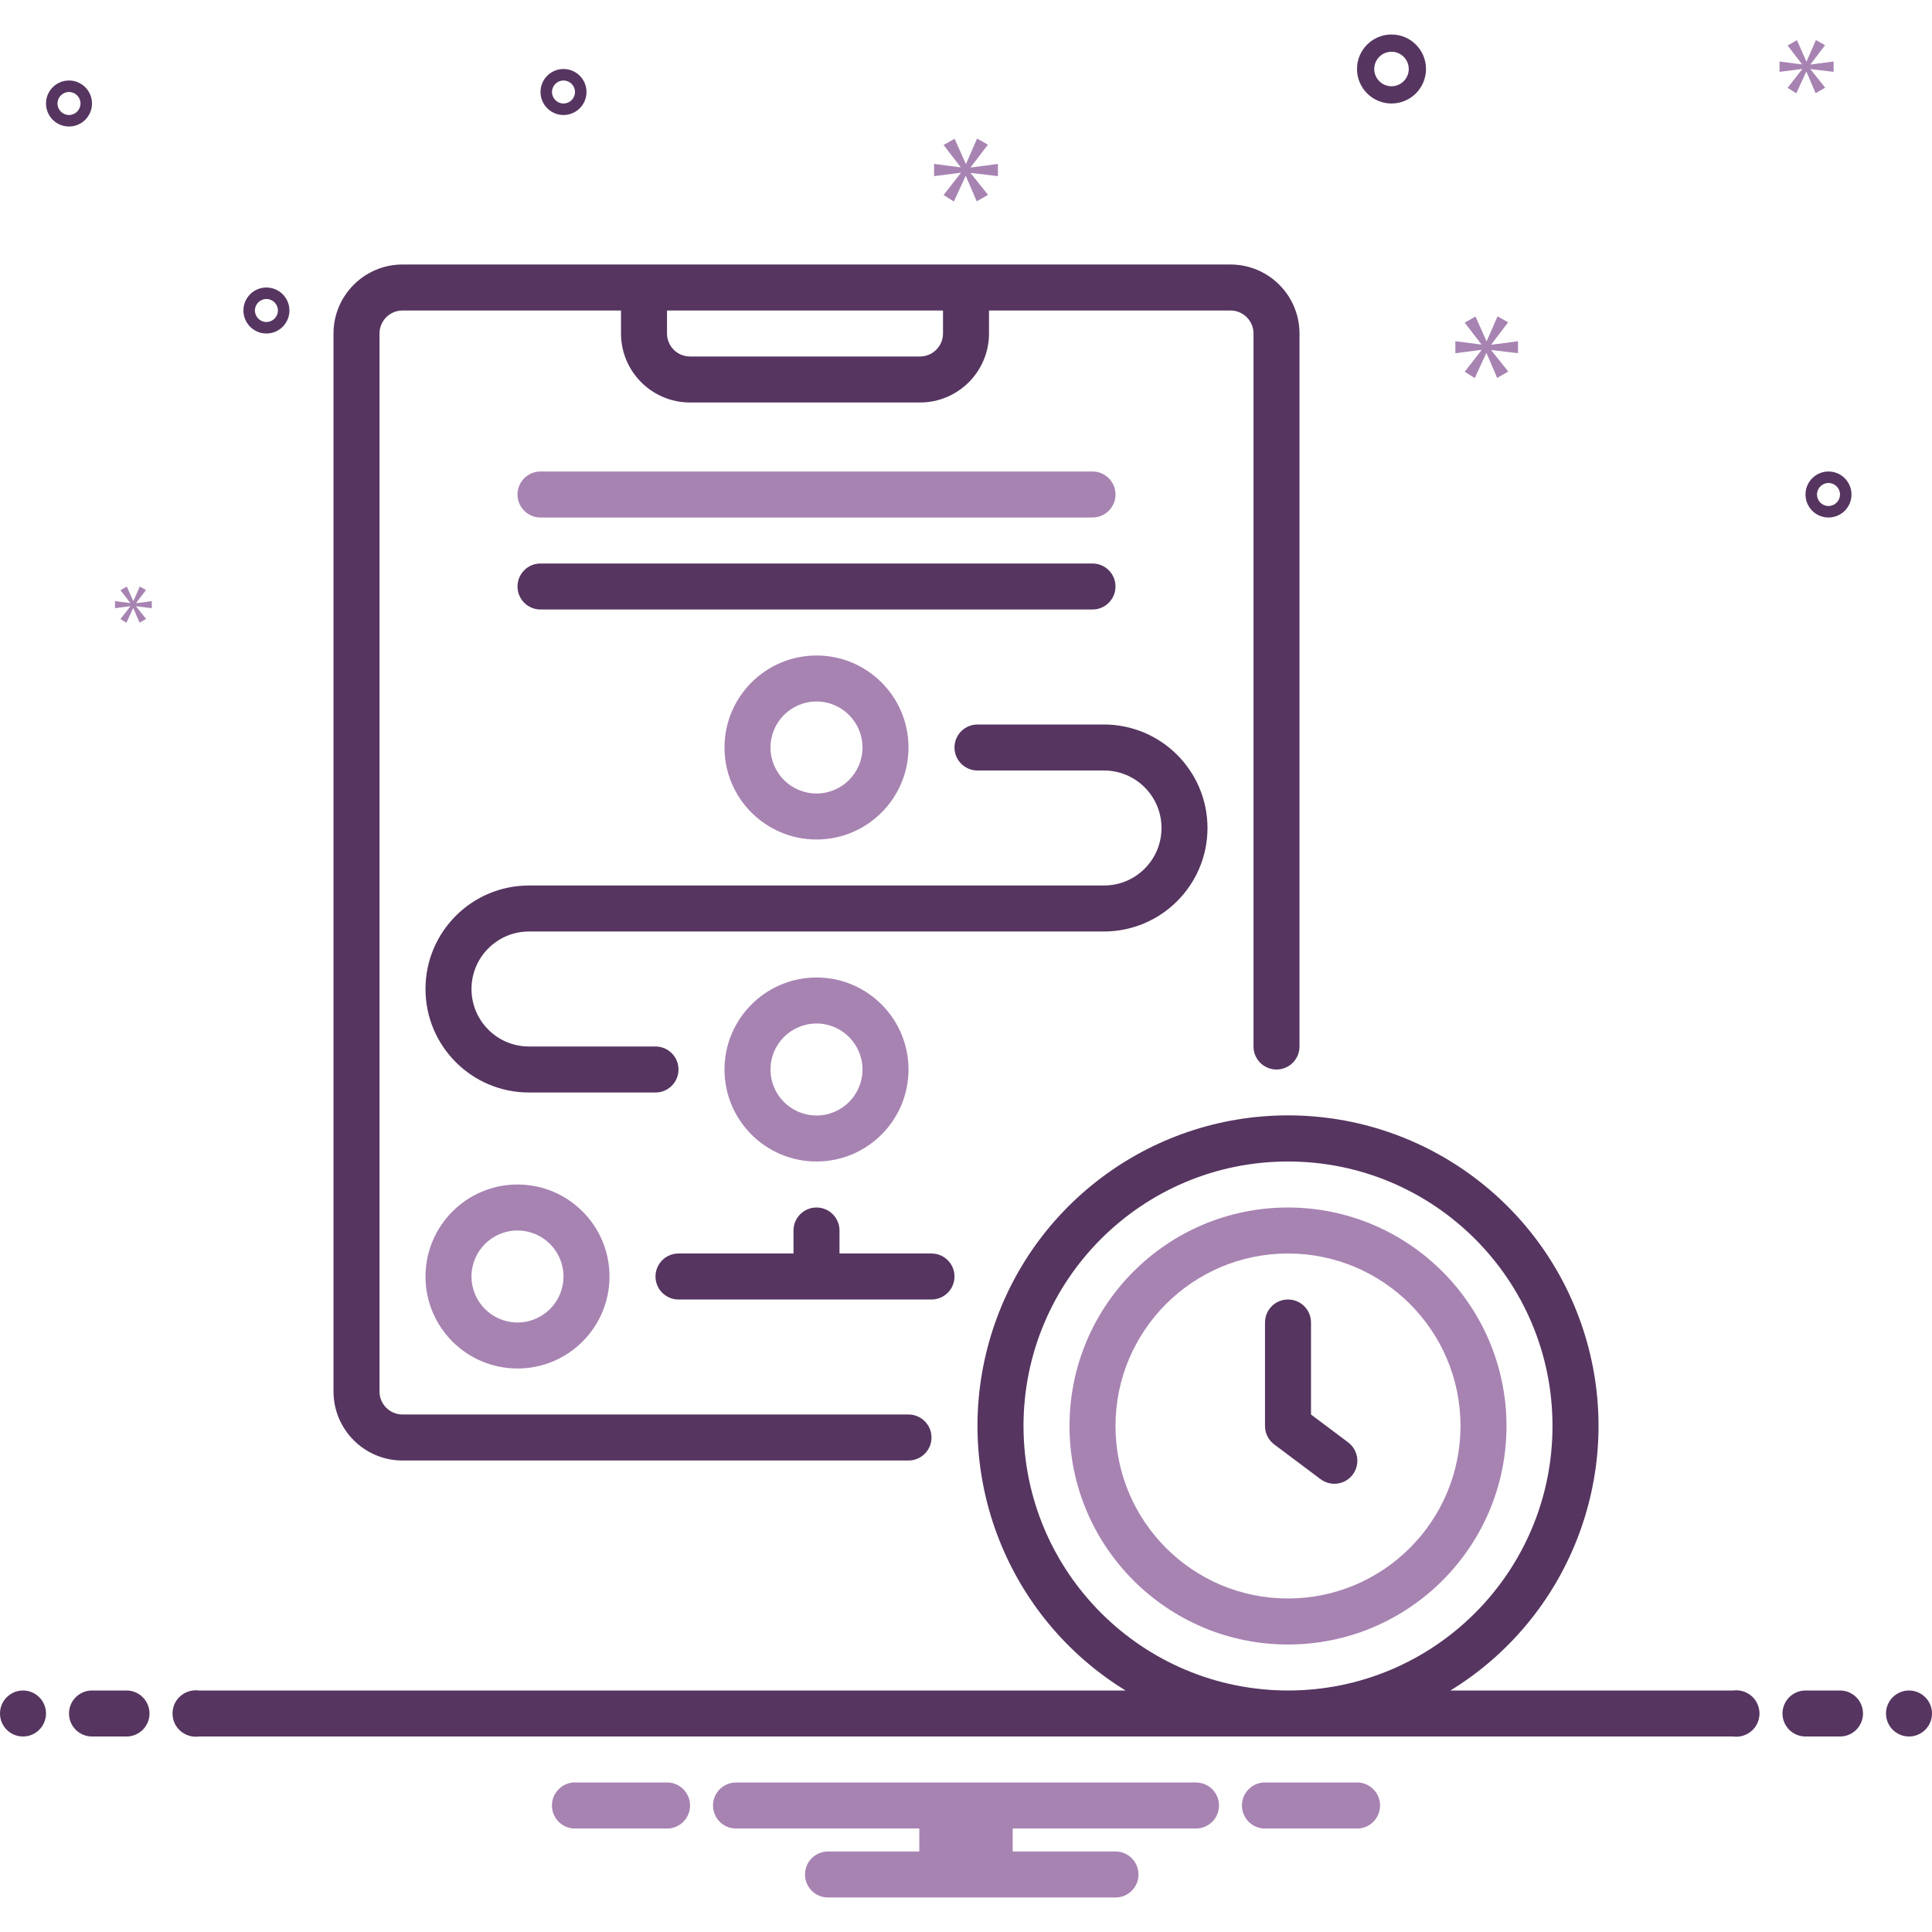
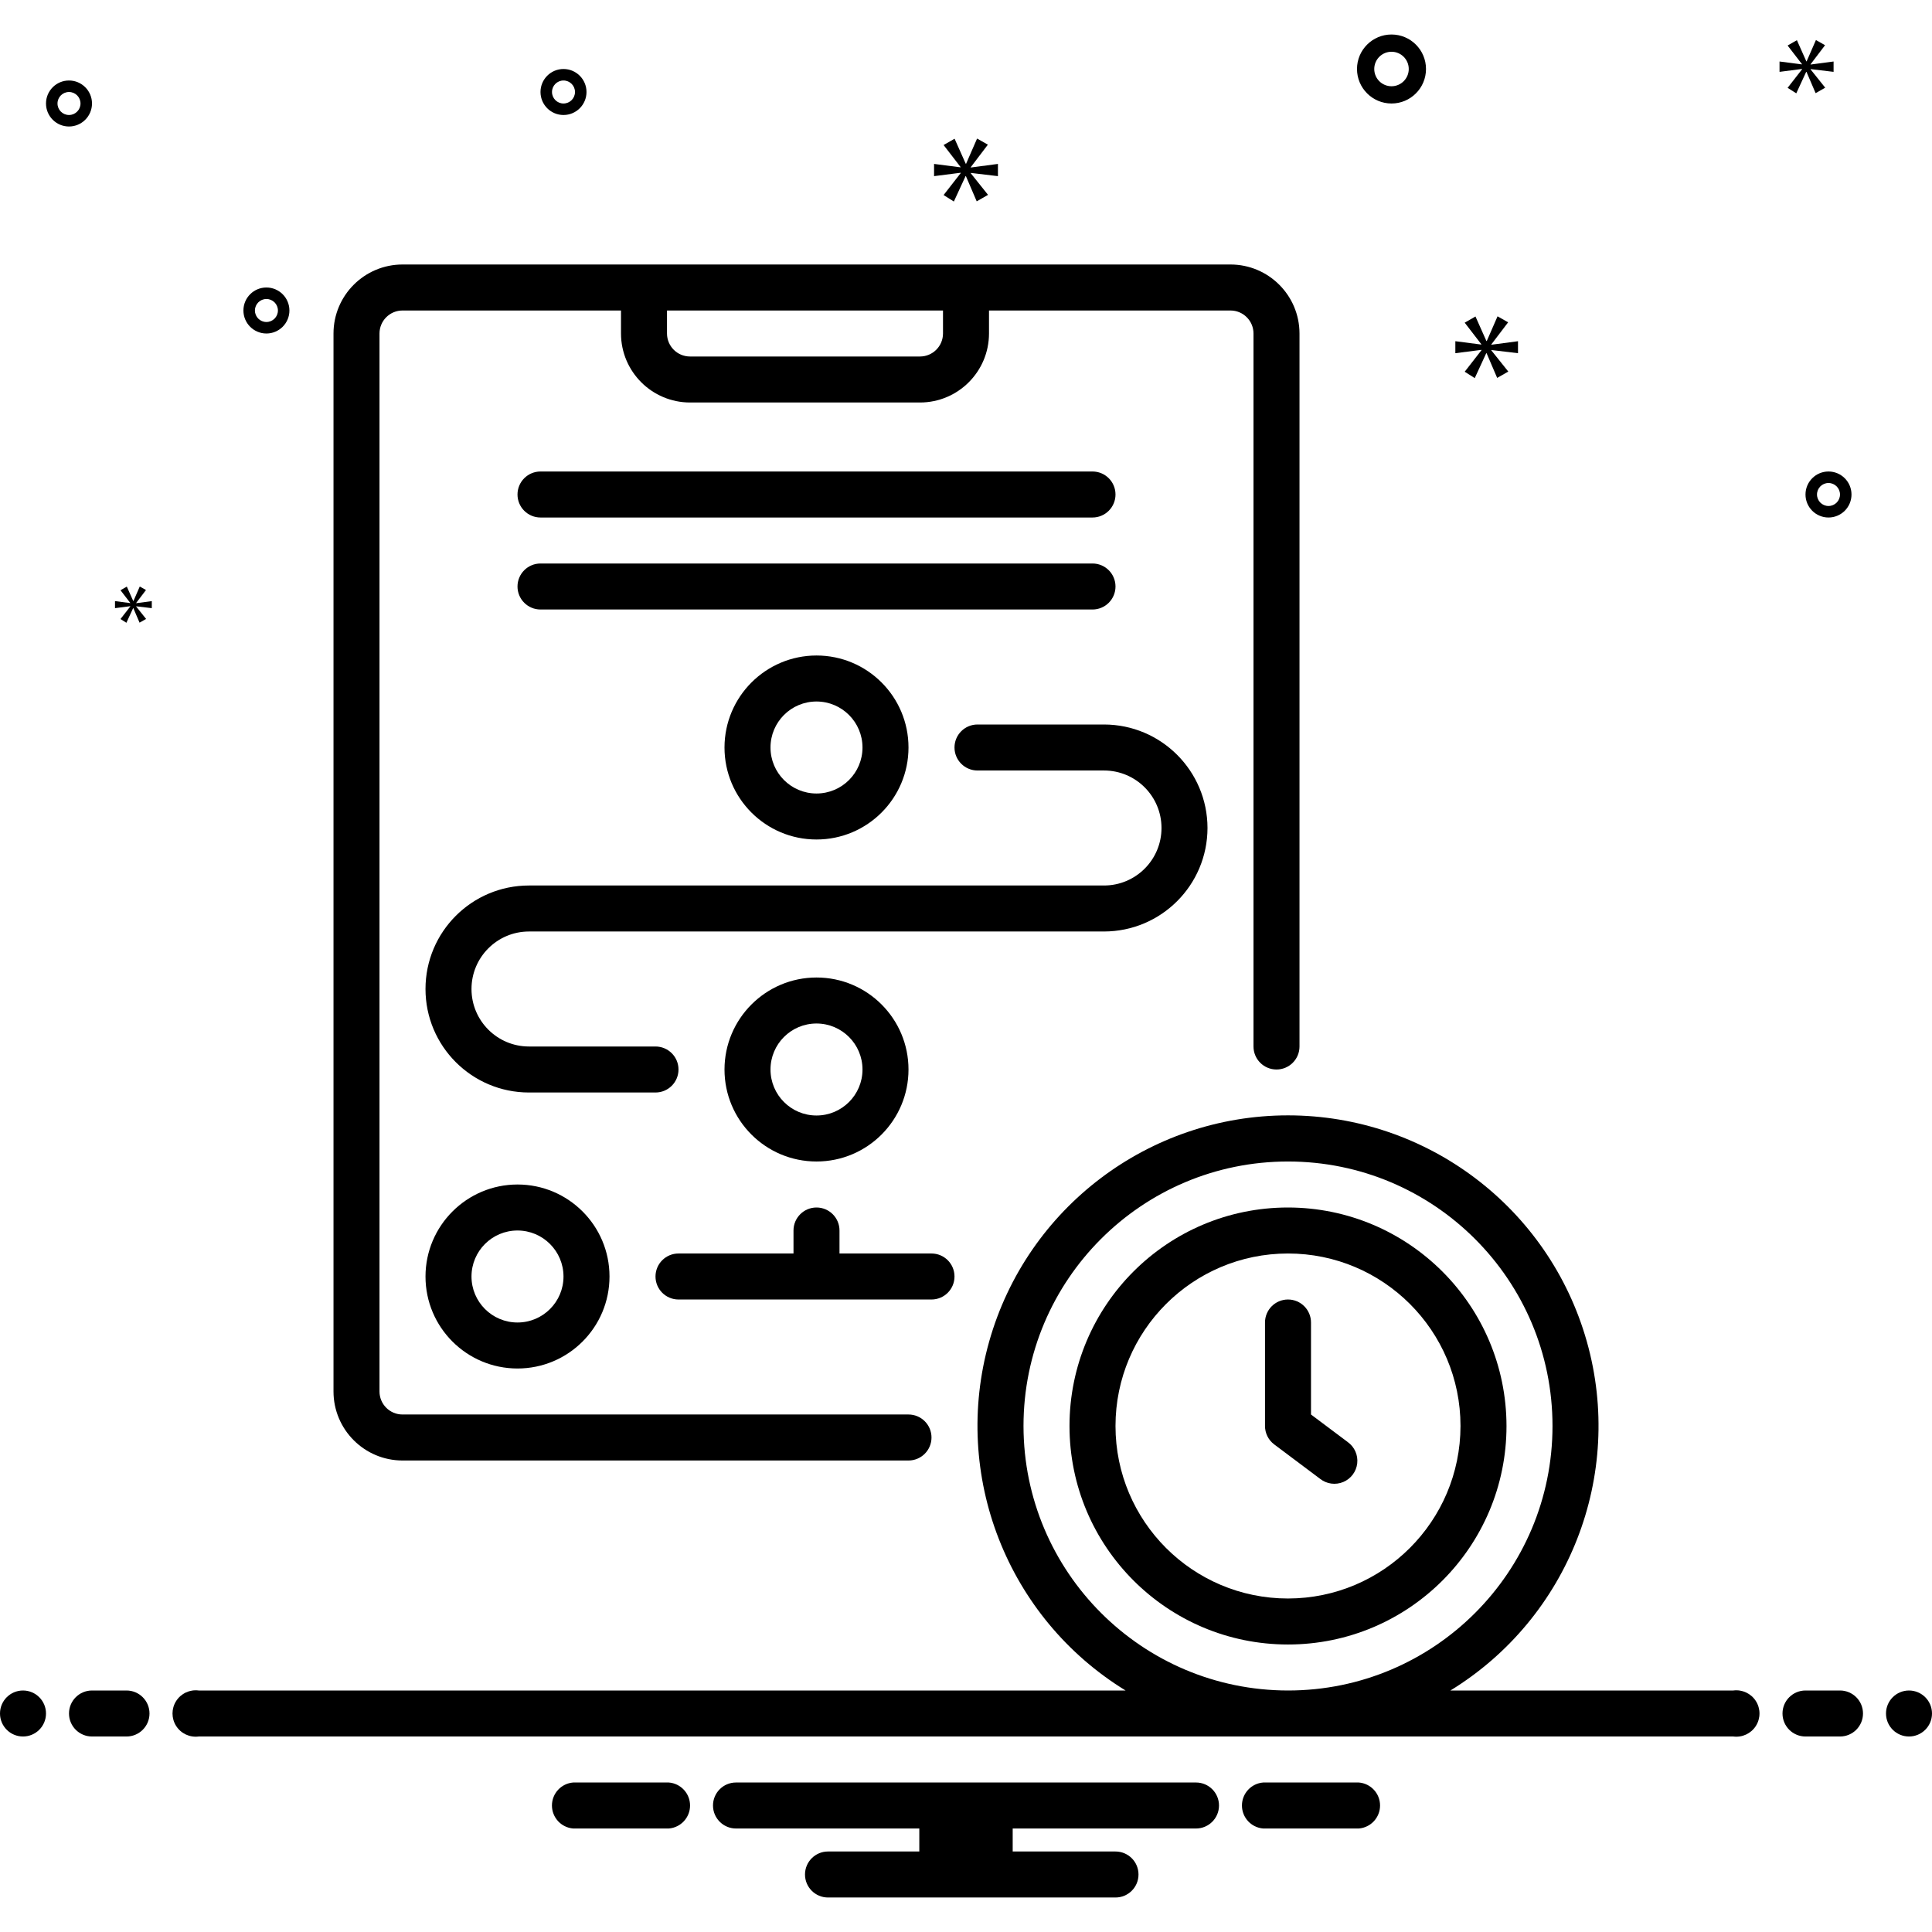
<svg xmlns="http://www.w3.org/2000/svg" viewBox="0 0 168 168">
-   <path fill="#a783b2" d="M112,105a19,19,0,1,0,19,19A19.022,19.022,0,0,0,112,105Zm0,34a15,15,0,1,1,15-15A15.017,15.017,0,0,1,112,139Z" />
-   <path fill="#563560" d="M117.2 125.4L114 123v-8a2 2 0 00-4 0v9a1.998 1.998 0 00.8 1.6l4 3a2 2 0 102.4-3.199zM79 123H35a2.002 2.002 0 01-2-2V29a2.002 2.002 0 012-2H54v2a6.007 6.007 0 006 6H80a6.007 6.007 0 006-6V27h21a2.002 2.002 0 012 2V91a2 2 0 004 0V29a6.007 6.007 0 00-6-6H35a6.007 6.007 0 00-6 6v92a6.007 6.007 0 006 6H79a2 2 0 000-4zM58 27H82v2a2.002 2.002 0 01-2 2H60a2.002 2.002 0 01-2-2z" />
-   <path fill="#a783b2" d="M47,45H95a2,2,0,0,0,0-4H47a2,2,0,0,0,0,4Z" />
-   <path fill="#563560" d="M47,53H95a2,2,0,0,0,0-4H47a2,2,0,0,0,0,4Z" />
-   <path fill="#a783b2" d="M63 65a8 8 0 108-8A8.009 8.009 0 0063 65zm12 0a4 4 0 11-4-4A4.004 4.004 0 0175 65zM63 93a8 8 0 108-8A8.009 8.009 0 0063 93zm12 0a4 4 0 11-4-4A4.004 4.004 0 0175 93zM37 111a8 8 0 108-8A8.009 8.009 0 0037 111zm12 0a4 4 0 11-4-4A4.004 4.004 0 0149 111z" />
-   <path fill="#563560" d="M105 72a9.01 9.01 0 00-9-9H85a2 2 0 000 4H96a5 5 0 010 10H46a9 9 0 000 18H57a2 2 0 000-4H46a5 5 0 010-10H96A9.01 9.01 0 00105 72zM81 109H73v-2a2 2 0 00-4 0v2H59a2 2 0 000 4H81a2 2 0 000-4zM121 9a3 3 0 10-3-3A3.003 3.003 0 00121 9zm0-4.5A1.5 1.5 0 11119.5 6 1.501 1.501 0 01121 4.5zM23.167 25a2 2 0 102 2A2.002 2.002 0 0023.167 25zm0 3a1 1 0 111-1A1.001 1.001 0 0123.167 28zM49 6a2 2 0 102 2A2.002 2.002 0 0049 6zm0 3a1 1 0 111-1A1.001 1.001 0 0149 9zM159 41a2 2 0 102 2A2.002 2.002 0 00159 41zm0 3a1 1 0 111-1A1.001 1.001 0 01159 44zM8 9a2 2 0 10-2 2A2.002 2.002 0 008 9zM5 9a1 1 0 111 1A1.001 1.001 0 015 9z" />
-   <polygon fill="#a783b2" points="84.415 14.535 85.902 12.58 84.963 12.048 84.009 14.238 83.977 14.238 83.008 12.063 82.052 12.611 83.524 14.52 83.524 14.551 81.223 14.254 81.223 15.317 83.539 15.021 83.539 15.052 82.052 16.96 82.944 17.524 83.962 15.317 83.992 15.317 84.931 17.508 85.917 16.945 84.415 15.067 84.415 15.036 86.777 15.317 86.777 14.254 84.415 14.566 84.415 14.535" />
-   <polygon fill="#a783b2" points="11.334 52.73 10.478 53.829 10.991 54.154 11.577 52.883 11.595 52.883 12.136 54.144 12.704 53.82 11.839 52.739 11.839 52.721 13.199 52.883 13.199 52.27 11.839 52.45 11.839 52.432 12.695 51.306 12.154 51 11.604 52.261 11.586 52.261 11.028 51.009 10.478 51.324 11.325 52.424 11.325 52.442 10 52.27 10 52.883 11.334 52.712 11.334 52.73" />
-   <polygon fill="#a783b2" points="132 30.713 132 29.67 129.683 29.977 129.683 29.946 131.142 28.028 130.221 27.506 129.285 29.654 129.253 29.654 128.302 27.521 127.365 28.059 128.808 29.931 128.808 29.962 126.552 29.67 126.552 30.713 128.823 30.422 128.823 30.453 127.365 32.325 128.24 32.878 129.238 30.713 129.268 30.713 130.189 32.862 131.156 32.31 129.683 30.468 129.683 30.437 132 30.713" />
-   <polygon fill="#a783b2" points="157.443 5.586 158.701 3.931 157.907 3.481 157.099 5.334 157.072 5.334 156.252 3.494 155.444 3.958 156.689 5.573 156.689 5.599 154.742 5.348 154.742 6.248 156.702 5.996 156.702 6.023 155.444 7.638 156.198 8.115 157.06 6.248 157.085 6.248 157.88 8.101 158.714 7.625 157.443 6.036 157.443 6.009 159.442 6.248 159.442 5.348 157.443 5.612 157.443 5.586" />
-   <circle cx="2" cy="149" r="2" fill="#563560" />
-   <path fill="#563560" d="M11 147H8a2 2 0 000 4h3a2 2 0 000-4zM160 147h-3a2 2 0 000 4h3a2 2 0 000-4z" />
-   <circle cx="166" cy="149" r="2" fill="#563560" />
-   <path fill="#a783b2" d="M118.154 155h-8.308a2.006 2.006 0 000 4h8.308a2.006 2.006 0 000-4zM58.154 155H49.846a2.006 2.006 0 000 4h8.308a2.006 2.006 0 000-4zM104 155H64a2 2 0 000 4H79.94v2H72a2 2 0 000 4H97a2 2 0 000-4H88.06v-2H104a2 2 0 000-4z" />
-   <path fill="#563560" d="M150.721,147H126.123A27,27,0,1,0,97.877,147H17.279a2.017,2.017,0,1,0,0,4H150.721a2.017,2.017,0,1,0,0-4ZM89,124a23,23,0,1,1,23,23A23.026,23.026,0,0,1,89,124Z" />
+   <path fill="#000" d="M112,105a19,19,0,1,0,19,19A19.022,19.022,0,0,0,112,105Zm0,34a15,15,0,1,1,15-15A15.017,15.017,0,0,1,112,139Z" />
+   <path fill="#000" d="M117.2 125.4L114 123v-8a2 2 0 00-4 0v9a1.998 1.998 0 00.8 1.6l4 3a2 2 0 102.4-3.199zM79 123H35a2.002 2.002 0 01-2-2V29a2.002 2.002 0 012-2H54v2a6.007 6.007 0 006 6H80a6.007 6.007 0 006-6V27h21a2.002 2.002 0 012 2V91a2 2 0 004 0V29a6.007 6.007 0 00-6-6H35a6.007 6.007 0 00-6 6v92a6.007 6.007 0 006 6H79a2 2 0 000-4zM58 27H82v2a2.002 2.002 0 01-2 2H60a2.002 2.002 0 01-2-2z" />
+   <path fill="#000" d="M47,45H95a2,2,0,0,0,0-4H47a2,2,0,0,0,0,4Z" />
+   <path fill="#000" d="M47,53H95a2,2,0,0,0,0-4H47a2,2,0,0,0,0,4Z" />
+   <path fill="#000" d="M63 65a8 8 0 108-8A8.009 8.009 0 0063 65zm12 0a4 4 0 11-4-4A4.004 4.004 0 0175 65zM63 93a8 8 0 108-8A8.009 8.009 0 0063 93zm12 0a4 4 0 11-4-4A4.004 4.004 0 0175 93zM37 111a8 8 0 108-8A8.009 8.009 0 0037 111zm12 0a4 4 0 11-4-4A4.004 4.004 0 0149 111z" />
+   <path fill="#000" d="M105 72a9.01 9.01 0 00-9-9H85a2 2 0 000 4H96a5 5 0 010 10H46a9 9 0 000 18H57a2 2 0 000-4H46a5 5 0 010-10H96A9.01 9.01 0 00105 72zM81 109H73v-2a2 2 0 00-4 0v2H59a2 2 0 000 4H81a2 2 0 000-4zM121 9a3 3 0 10-3-3A3.003 3.003 0 00121 9zm0-4.5A1.5 1.5 0 11119.5 6 1.501 1.501 0 01121 4.5zM23.167 25a2 2 0 102 2A2.002 2.002 0 0023.167 25zm0 3a1 1 0 111-1A1.001 1.001 0 0123.167 28zM49 6a2 2 0 102 2A2.002 2.002 0 0049 6zm0 3a1 1 0 111-1A1.001 1.001 0 0149 9zM159 41a2 2 0 102 2A2.002 2.002 0 00159 41zm0 3a1 1 0 111-1A1.001 1.001 0 01159 44zM8 9a2 2 0 10-2 2A2.002 2.002 0 008 9zM5 9a1 1 0 111 1A1.001 1.001 0 015 9z" />
+   <polygon fill="#000" points="84.415 14.535 85.902 12.58 84.963 12.048 84.009 14.238 83.977 14.238 83.008 12.063 82.052 12.611 83.524 14.52 83.524 14.551 81.223 14.254 81.223 15.317 83.539 15.021 83.539 15.052 82.052 16.96 82.944 17.524 83.962 15.317 83.992 15.317 84.931 17.508 85.917 16.945 84.415 15.067 84.415 15.036 86.777 15.317 86.777 14.254 84.415 14.566 84.415 14.535" />
+   <polygon fill="#000" points="11.334 52.73 10.478 53.829 10.991 54.154 11.577 52.883 11.595 52.883 12.136 54.144 12.704 53.82 11.839 52.739 11.839 52.721 13.199 52.883 13.199 52.27 11.839 52.45 11.839 52.432 12.695 51.306 12.154 51 11.604 52.261 11.586 52.261 11.028 51.009 10.478 51.324 11.325 52.424 11.325 52.442 10 52.27 10 52.883 11.334 52.712 11.334 52.73" />
+   <polygon fill="#000" points="132 30.713 132 29.67 129.683 29.977 129.683 29.946 131.142 28.028 130.221 27.506 129.285 29.654 129.253 29.654 128.302 27.521 127.365 28.059 128.808 29.931 128.808 29.962 126.552 29.67 126.552 30.713 128.823 30.422 128.823 30.453 127.365 32.325 128.24 32.878 129.238 30.713 129.268 30.713 130.189 32.862 131.156 32.31 129.683 30.468 129.683 30.437 132 30.713" />
+   <polygon fill="#000" points="157.443 5.586 158.701 3.931 157.907 3.481 157.099 5.334 157.072 5.334 156.252 3.494 155.444 3.958 156.689 5.573 156.689 5.599 154.742 5.348 154.742 6.248 156.702 5.996 156.702 6.023 155.444 7.638 156.198 8.115 157.06 6.248 157.085 6.248 157.88 8.101 158.714 7.625 157.443 6.036 157.443 6.009 159.442 6.248 159.442 5.348 157.443 5.612 157.443 5.586" />
+   <circle cx="2" cy="149" r="2" fill="#000" />
+   <path fill="#000" d="M11 147H8a2 2 0 000 4h3a2 2 0 000-4zM160 147h-3a2 2 0 000 4h3a2 2 0 000-4z" />
+   <circle cx="166" cy="149" r="2" fill="#000" />
+   <path fill="#000" d="M118.154 155h-8.308a2.006 2.006 0 000 4h8.308a2.006 2.006 0 000-4zM58.154 155H49.846a2.006 2.006 0 000 4h8.308a2.006 2.006 0 000-4zM104 155H64a2 2 0 000 4H79.94v2H72a2 2 0 000 4H97a2 2 0 000-4H88.06v-2H104a2 2 0 000-4z" />
+   <path fill="#000" d="M150.721,147H126.123A27,27,0,1,0,97.877,147H17.279a2.017,2.017,0,1,0,0,4H150.721a2.017,2.017,0,1,0,0-4ZM89,124a23,23,0,1,1,23,23A23.026,23.026,0,0,1,89,124Z" />
</svg>
